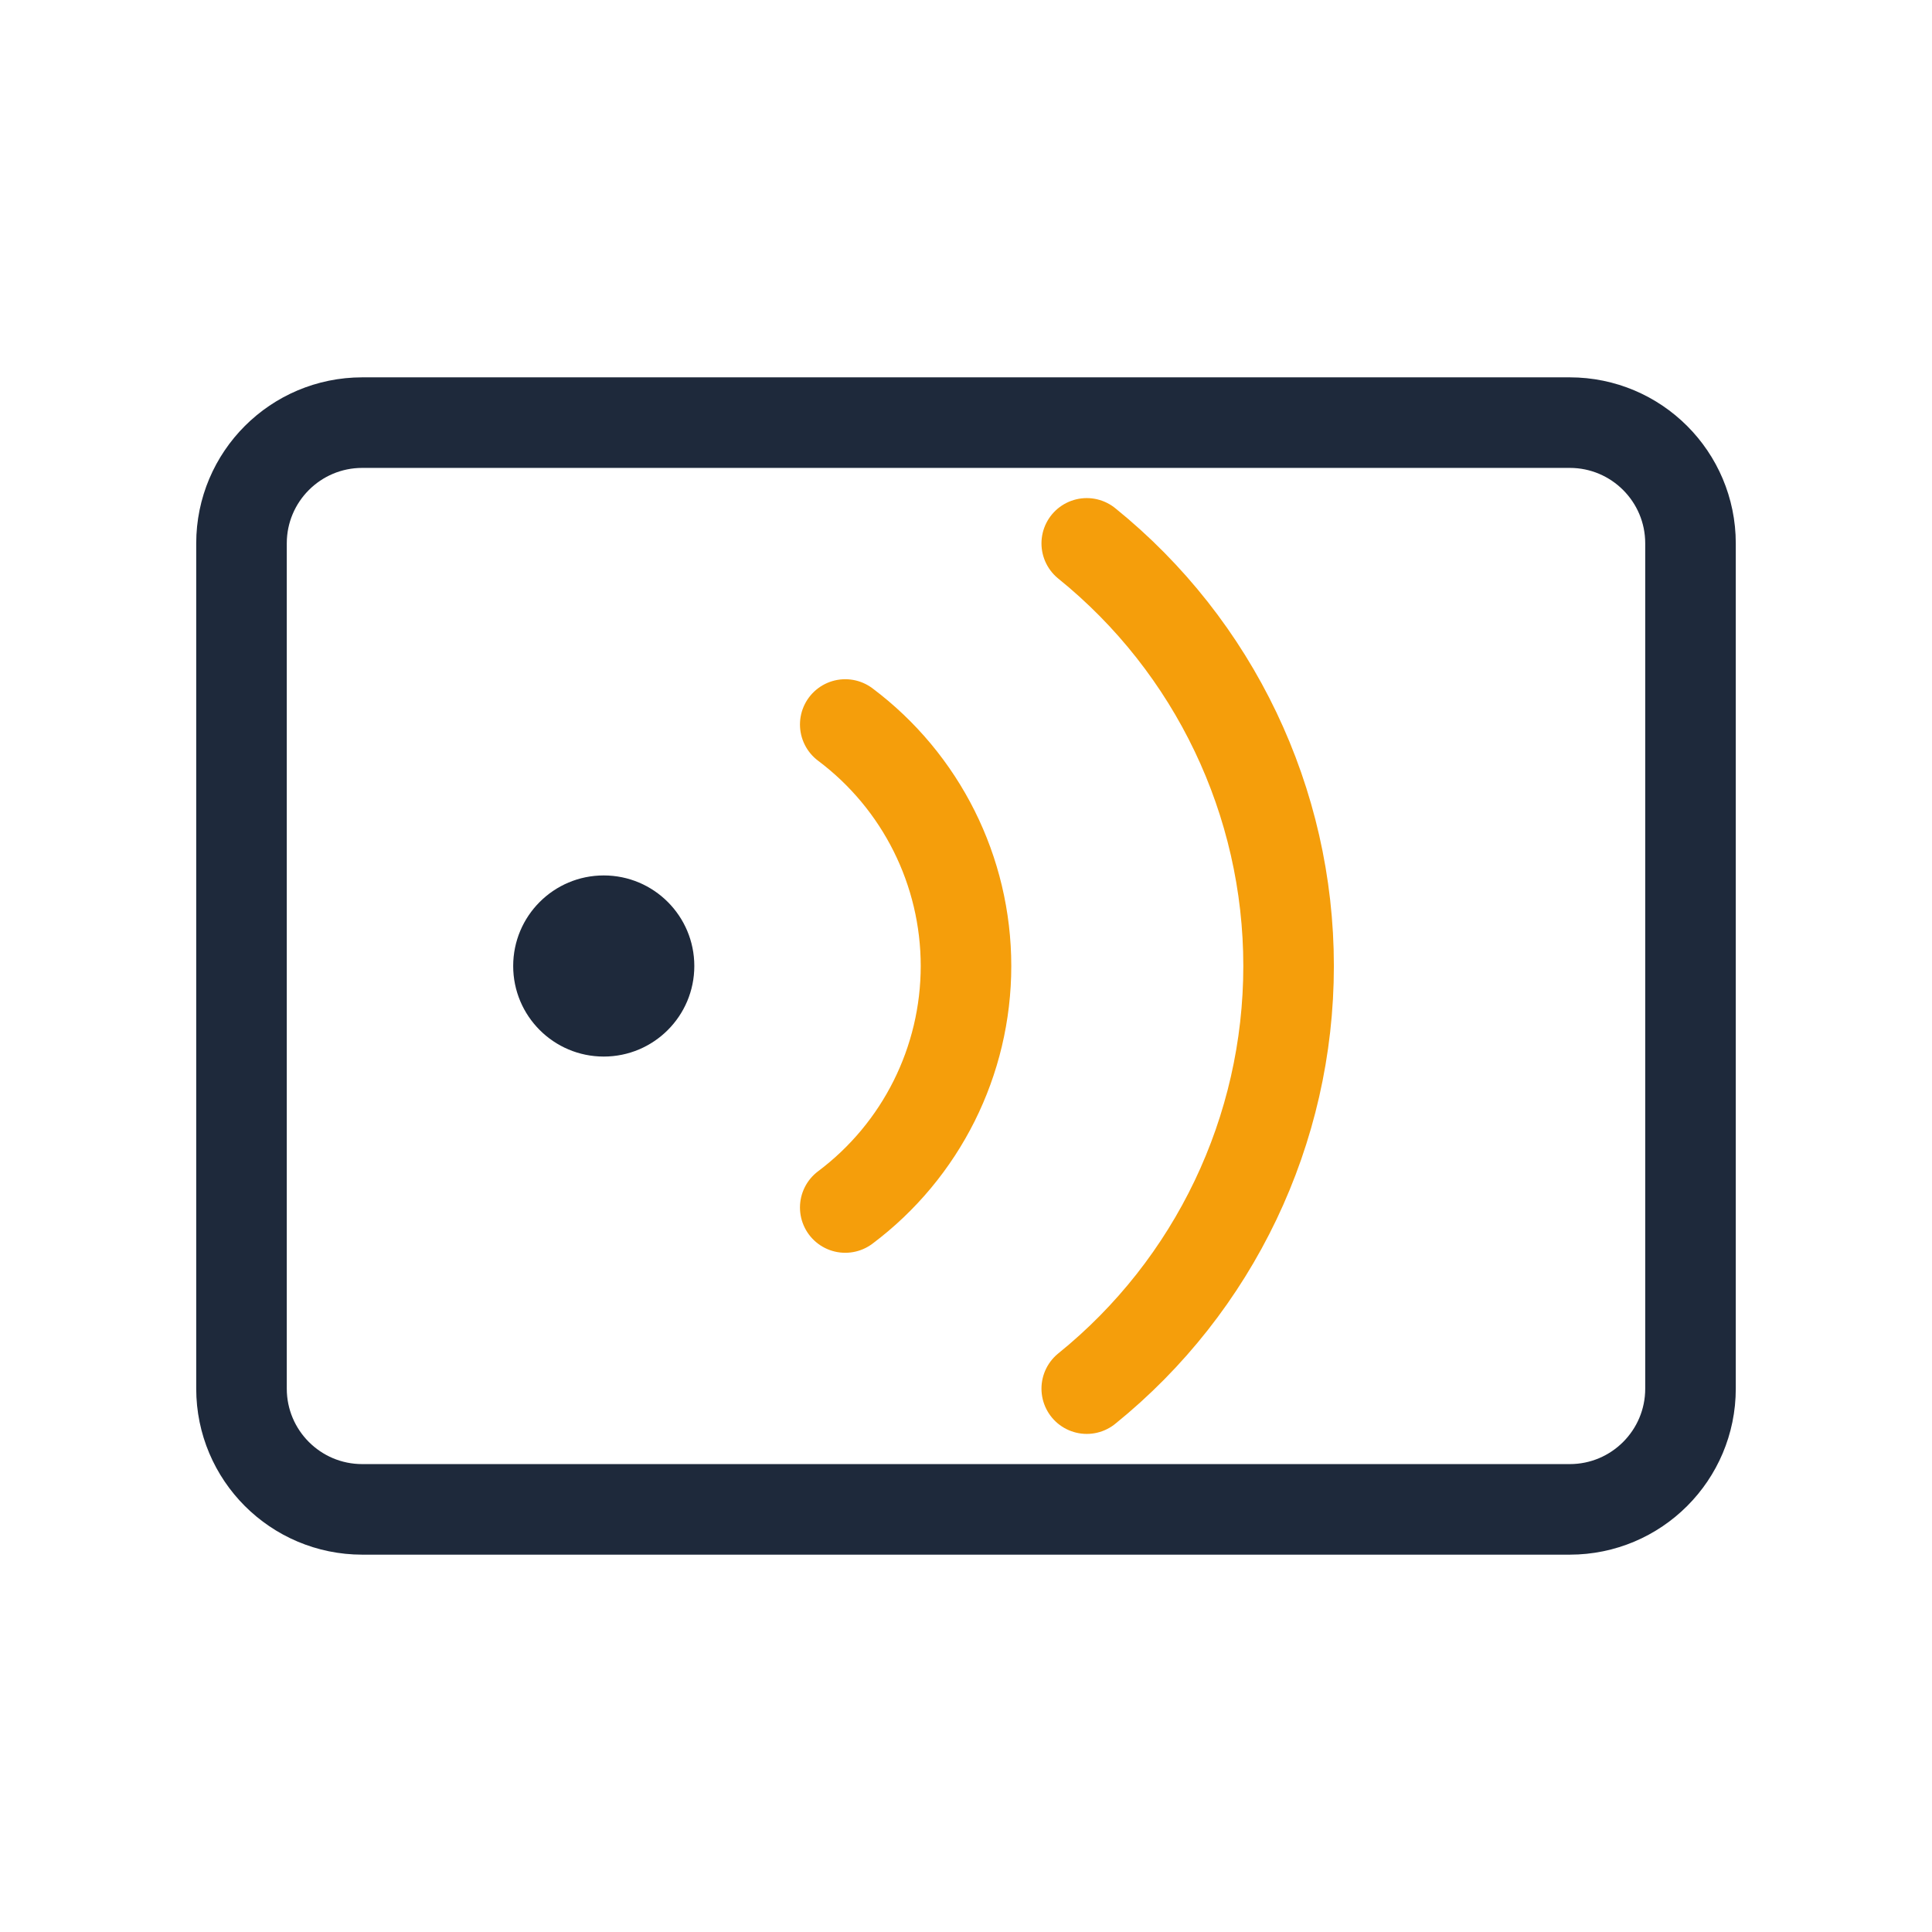
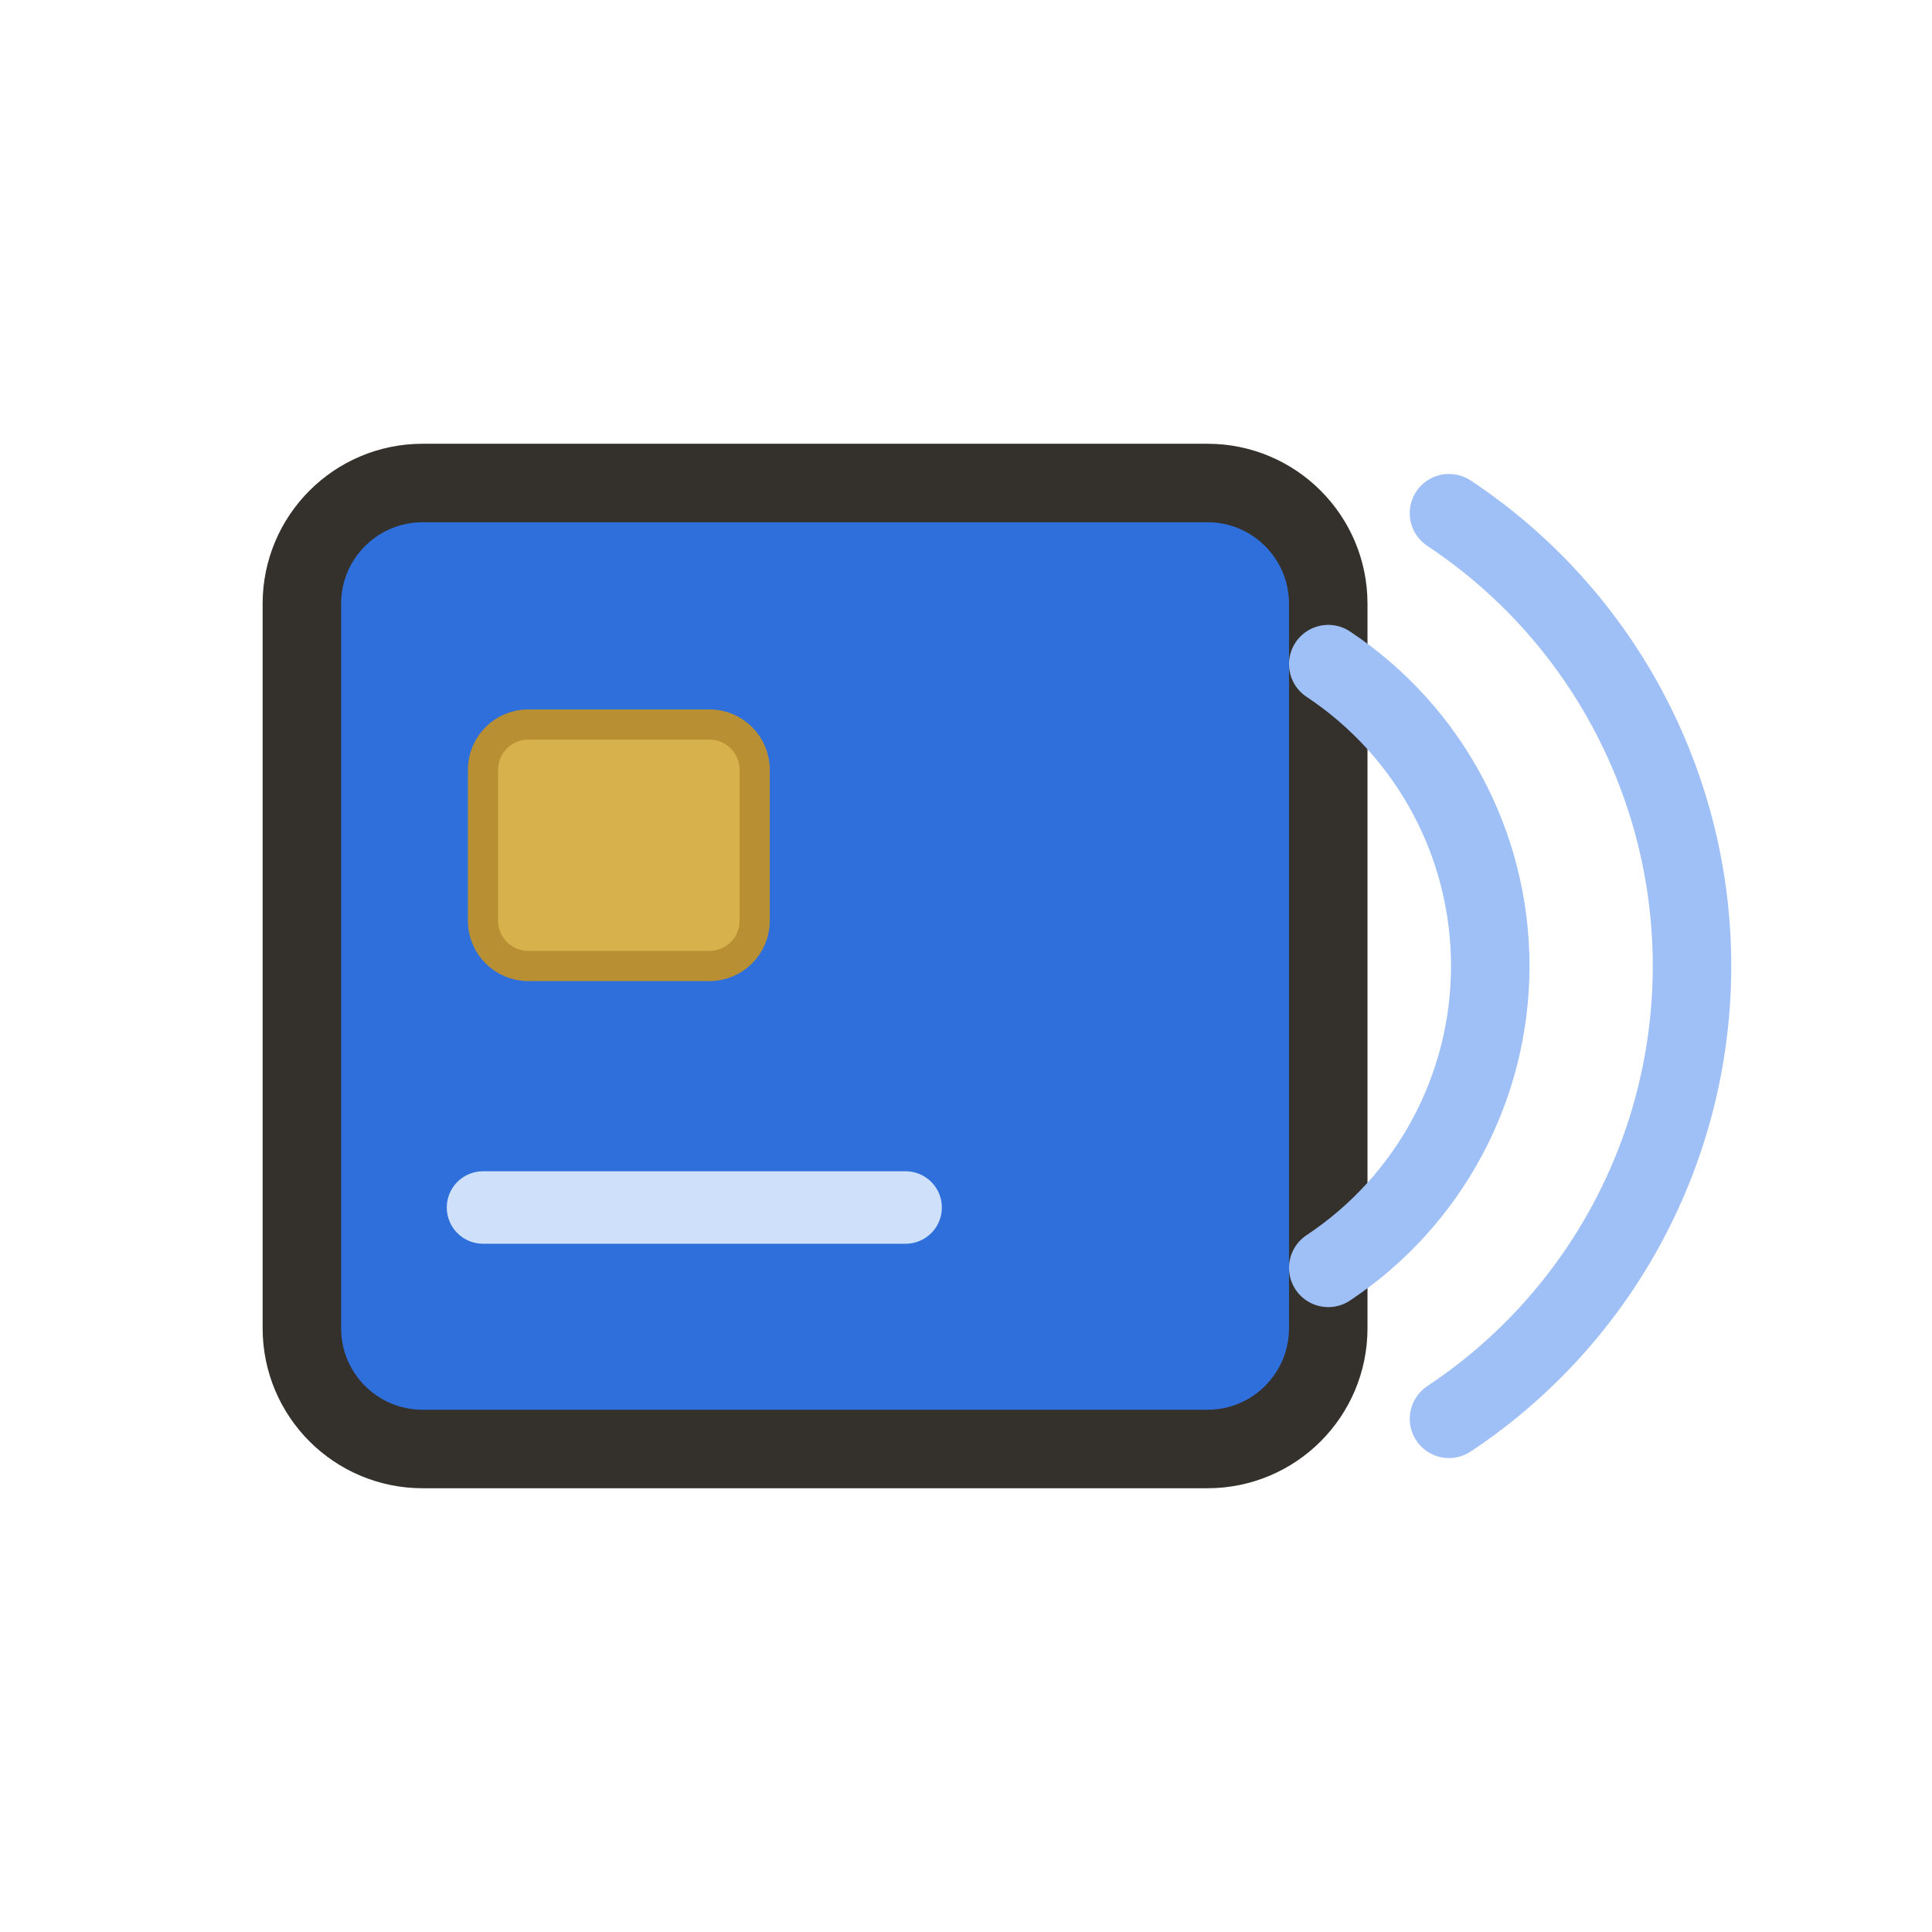
<svg xmlns="http://www.w3.org/2000/svg" viewBox="0 0 64 64" fill="none">
-   <rect x="8" y="14" width="48" height="36" rx="4" stroke="#1E293B" stroke-width="3" />
-   <circle cx="20" cy="32" r="3" fill="#1E293B" />
-   <path d="M28 24A10 10 0 0 1 28 40 M36 18A18 18 0 0 1 36 46" stroke="#F59E0B" stroke-width="3" stroke-linecap="round" />
+   <rect x="10" y="16" width="34" height="32" rx="4" fill="#2f6fdb" stroke="#34302b" stroke-width="2.6" />
+   <rect x="16" y="24" width="9" height="8" rx="1.5" fill="#d7b24c" stroke="#b88f33" stroke-width="1" />
+   <path d="M16 40h14" stroke="#cfe0fb" stroke-width="2.4" stroke-linecap="round" />
+   <g stroke="#9fc0f6" stroke-width="2.6" stroke-linecap="round" stroke-linejoin="round" fill="none">
+     <path d="M44 22a12 12 0 0 1 0 20" />
+     <path d="M48 17a18 18 0 0 1 0 30" />
+   </g>
</svg>
